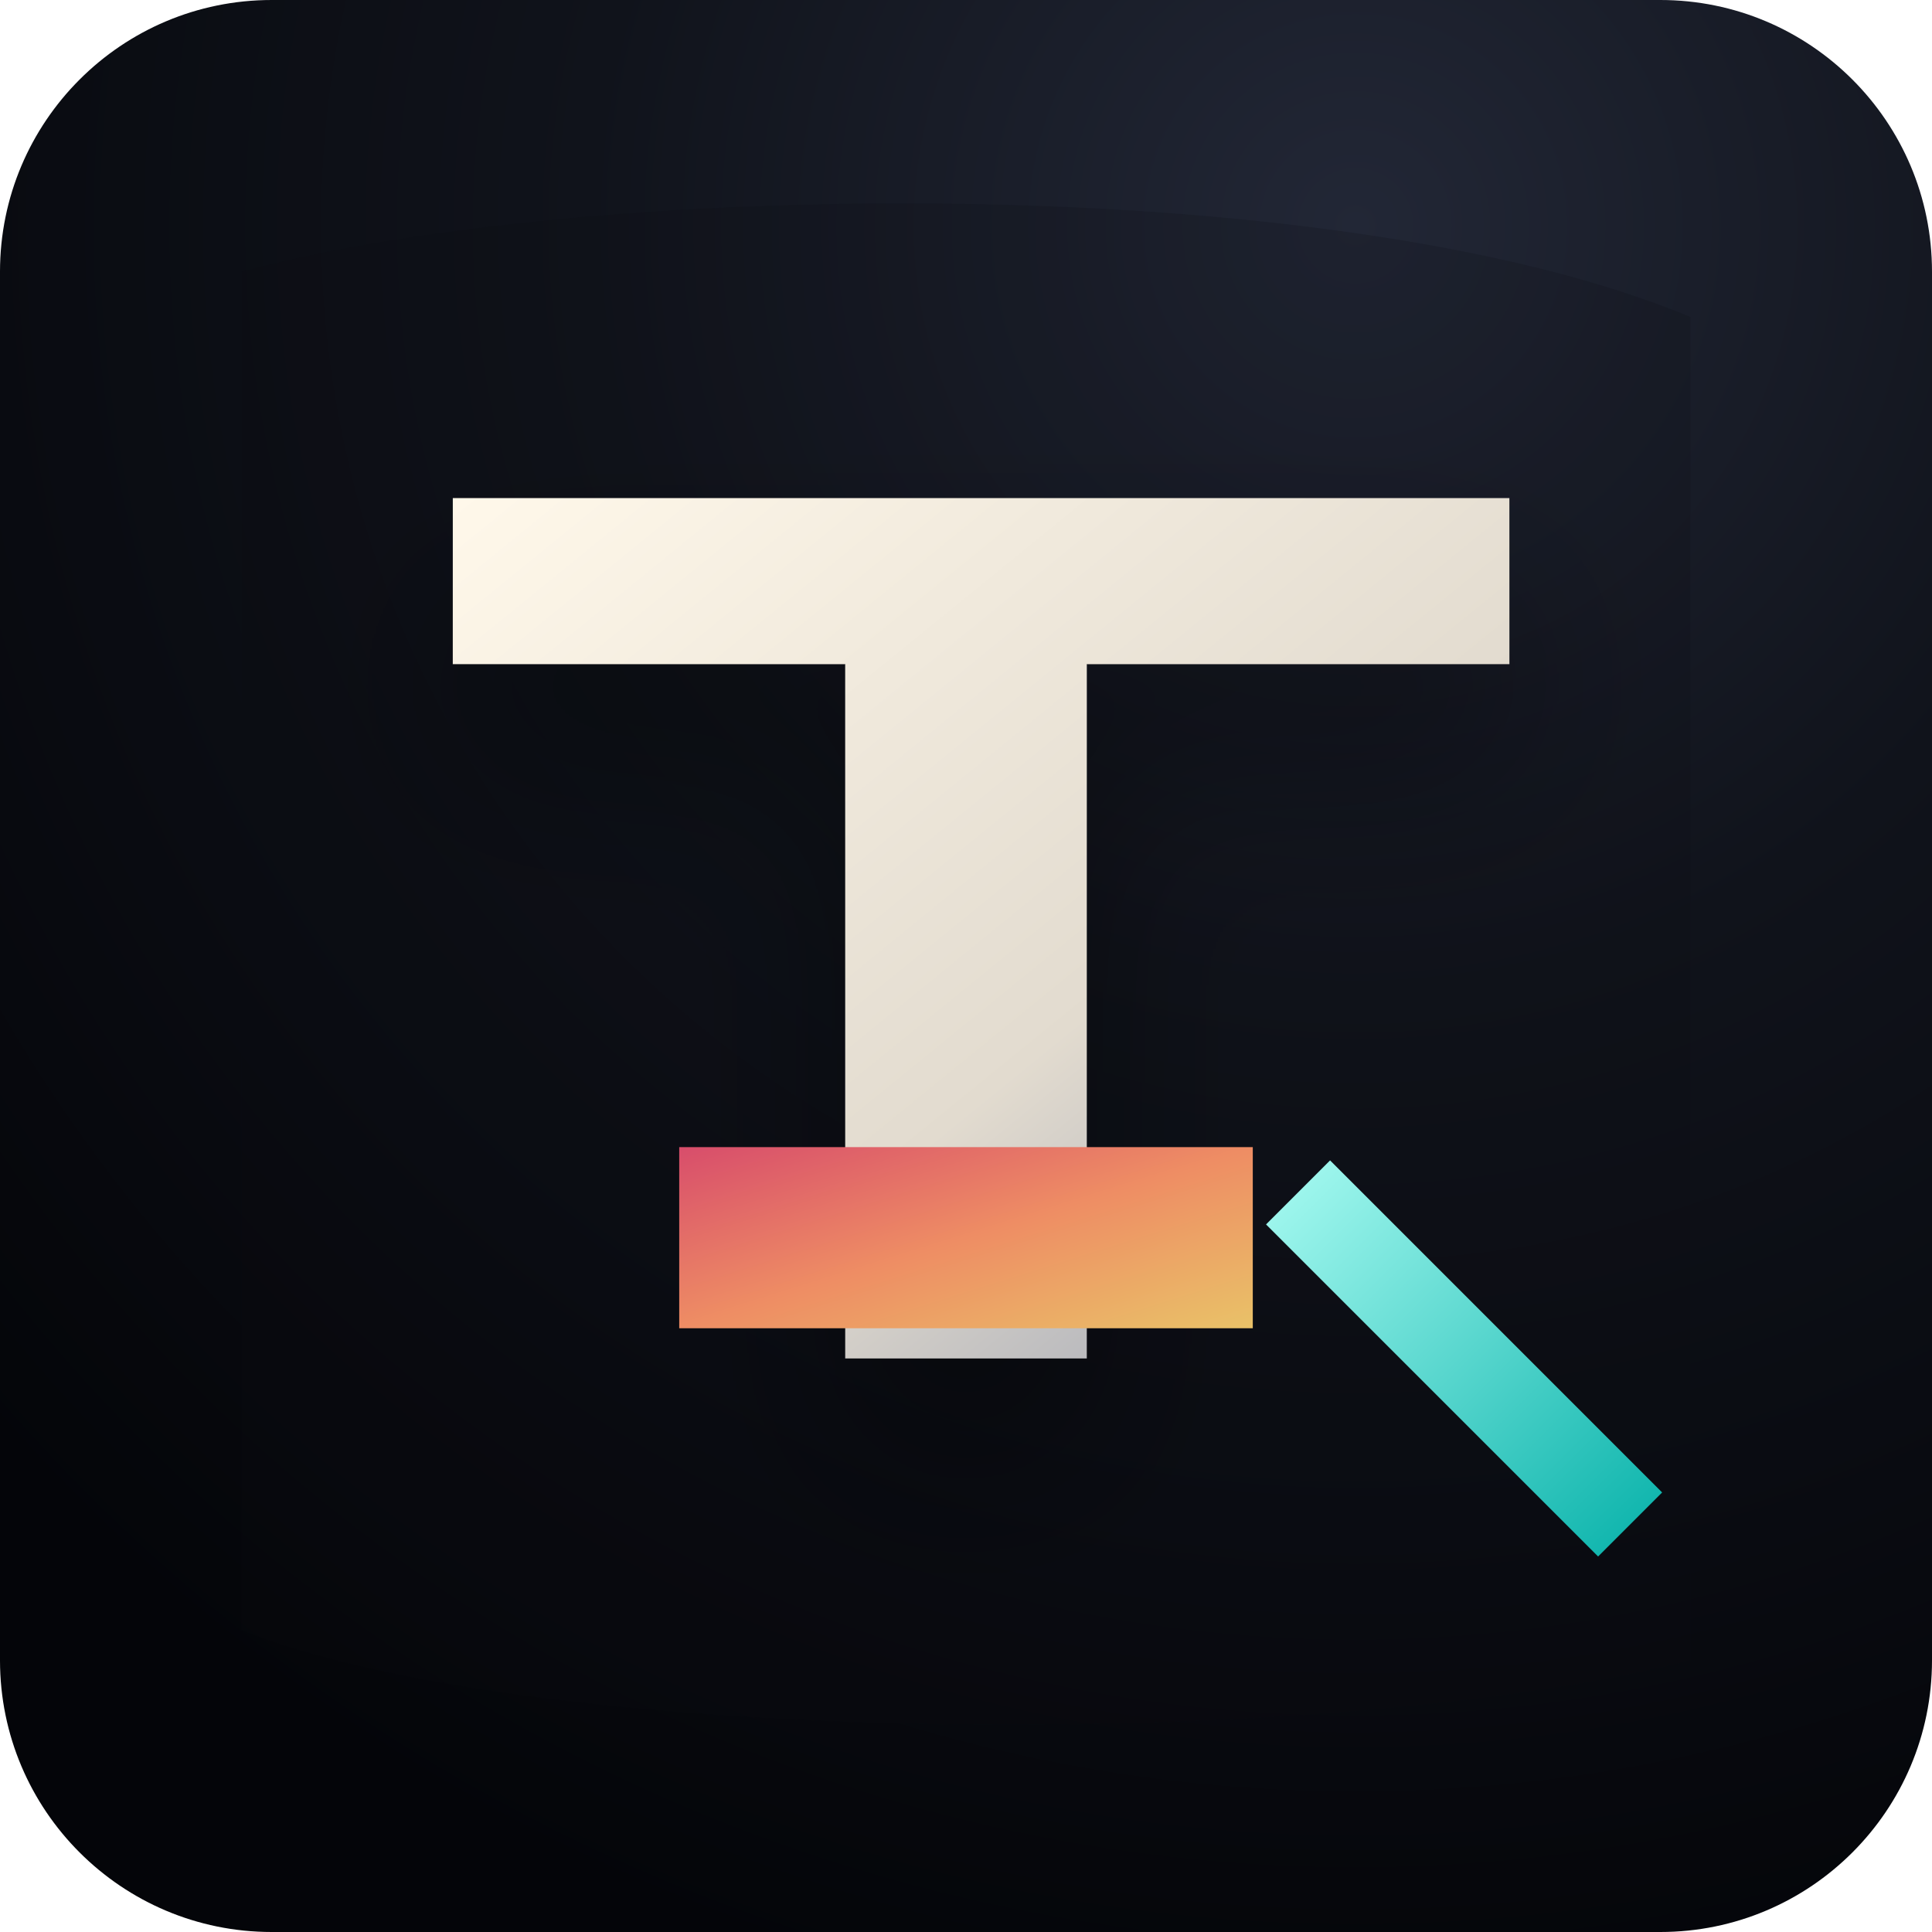
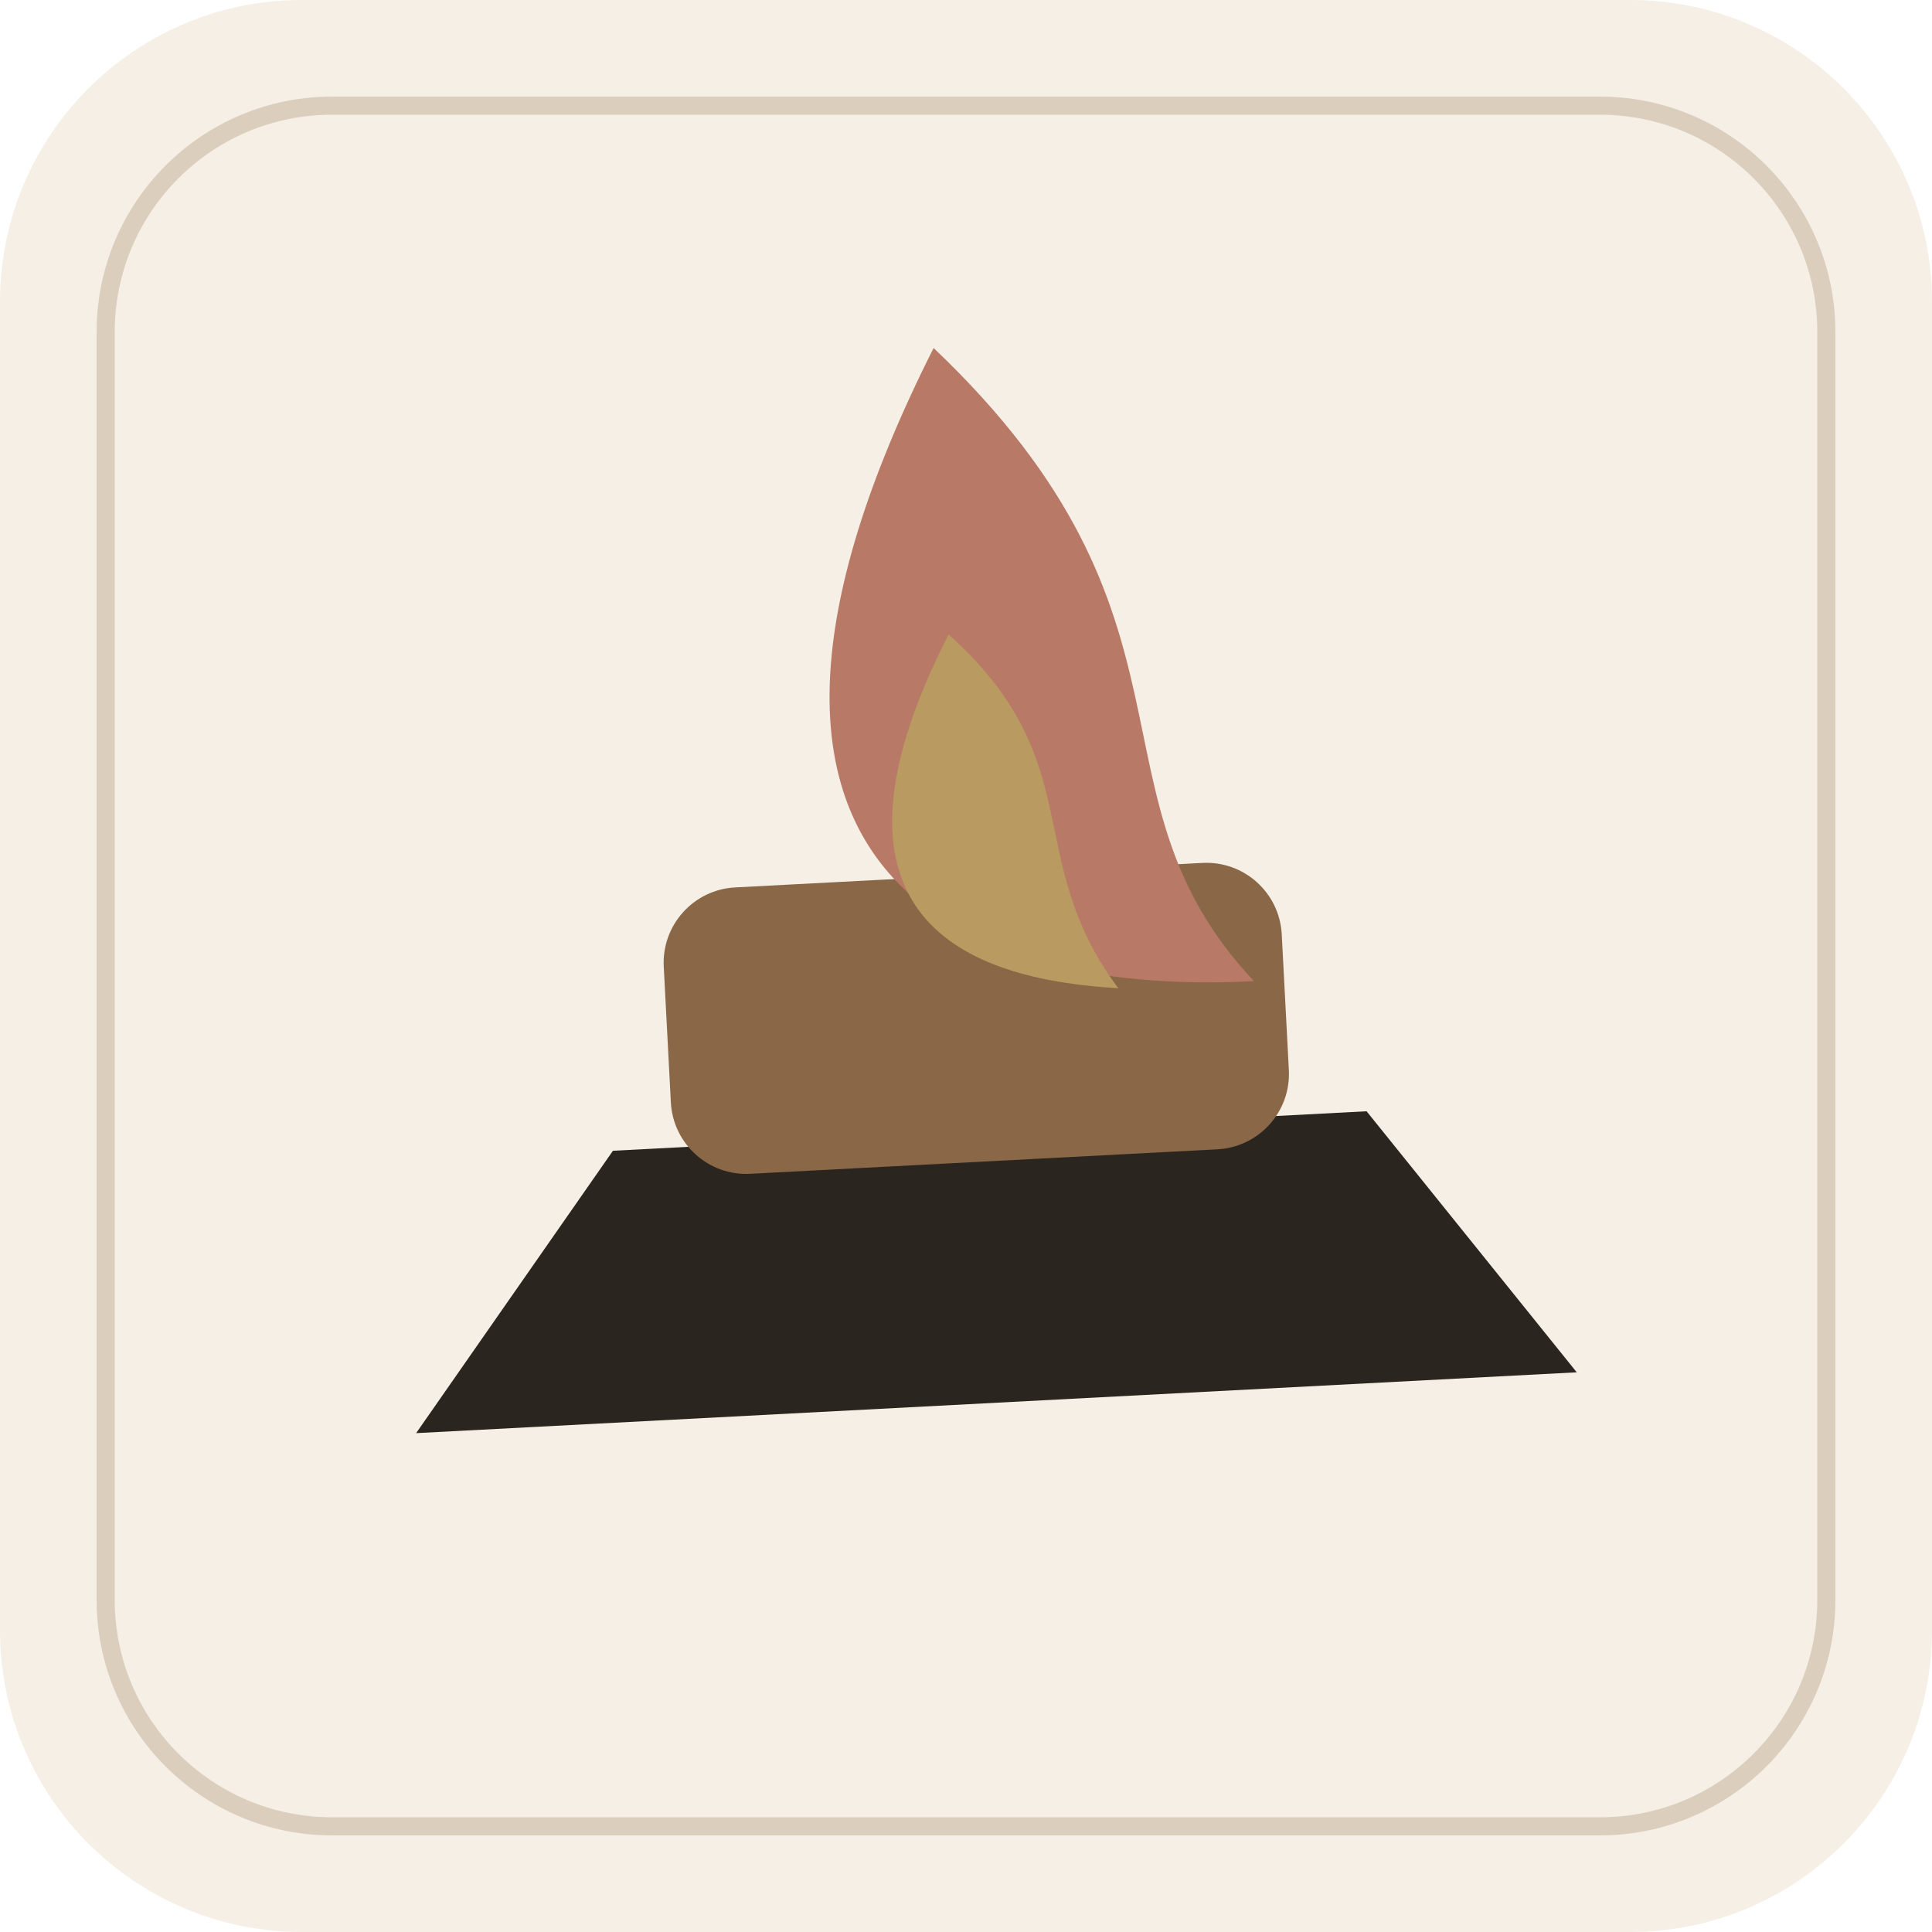
<svg xmlns="http://www.w3.org/2000/svg" viewBox="0 0 128 128" role="img" aria-label="Forge icon">
-   <defs>
-     <radialGradient id="tile" cx="70%" cy="12%" r="94%">
-       <stop offset="0" stop-color="#222736" />
-       <stop offset="0.42" stop-color="#10131b" />
-       <stop offset="1" stop-color="#040509" />
-     </radialGradient>
-     <linearGradient id="ivory" x1="0" y1="0" x2="1" y2="1">
-       <stop offset="0" stop-color="#fff8ea" />
-       <stop offset="0.6" stop-color="#e2dbcf" />
-       <stop offset="1" stop-color="#949bad" />
-     </linearGradient>
-     <linearGradient id="warm" x1="0" y1="0" x2="1" y2="1">
-       <stop offset="0" stop-color="#d84d6b" />
-       <stop offset="0.5" stop-color="#ee8d64" />
-       <stop offset="1" stop-color="#e9c268" />
-     </linearGradient>
-     <linearGradient id="aqua" x1="0" y1="0" x2="1" y2="1">
-       <stop offset="0" stop-color="#9cf5ec" />
-       <stop offset="1" stop-color="#13b7af" />
-     </linearGradient>
-     <linearGradient id="blue" x1="0" y1="0" x2="1" y2="1">
-       <stop offset="0" stop-color="#c4c7ff" />
-       <stop offset="1" stop-color="#7187ff" />
-     </linearGradient>
-     <filter id="shade" x="-25%" y="-25%" width="150%" height="150%">
-       <feDropShadow dx="0" dy="7" stdDeviation="6" flood-color="#000" flood-opacity=".34" />
-     </filter>
-   </defs>
-   <rect width="128" height="128" rx="18" fill="url(#tile)" />
-   <path d="M16 18c22-6 72-7 96 3v89c-23 6-76 6-96-2Z" fill="#090b11" opacity=".18" />
-   <path d="M30 33h70v11H72v46H56V44H30Z" fill="url(#ivory)" filter="url(#shade)" />
-   <path d="M45 76h38v12H45Z" fill="url(#warm)" />
-   <path d="M86 79 108 101" fill="none" stroke="url(#aqua)" stroke-width="6" stroke-linecap="butt" stroke-linejoin="miter" />
+   <rect width="128" height="128" rx="20" fill="#f5efe6" />
+   <rect x="7" y="7" width="114" height="114" rx="15" fill="none" stroke="#d8cab8" stroke-width="1.2" opacity=".88" />
+   <g>
+     <g transform="rotate(-3 64 64)">
+       <path d="M40 75h50l13 18H26z" fill="#2b2520" />
+       <rect x="44" y="58" width="41" height="19" rx="5" fill="#8a6847" />
+       <path d="M64 23c18 19 8 30 19 43-18 0-39-8-19-43z" fill="#b87966" />
+       <path d="M64 42c9 9 4 15 10 24-9-1-21-5-10-24z" fill="#b99a60" />
+     </g>
+   </g>
</svg>
